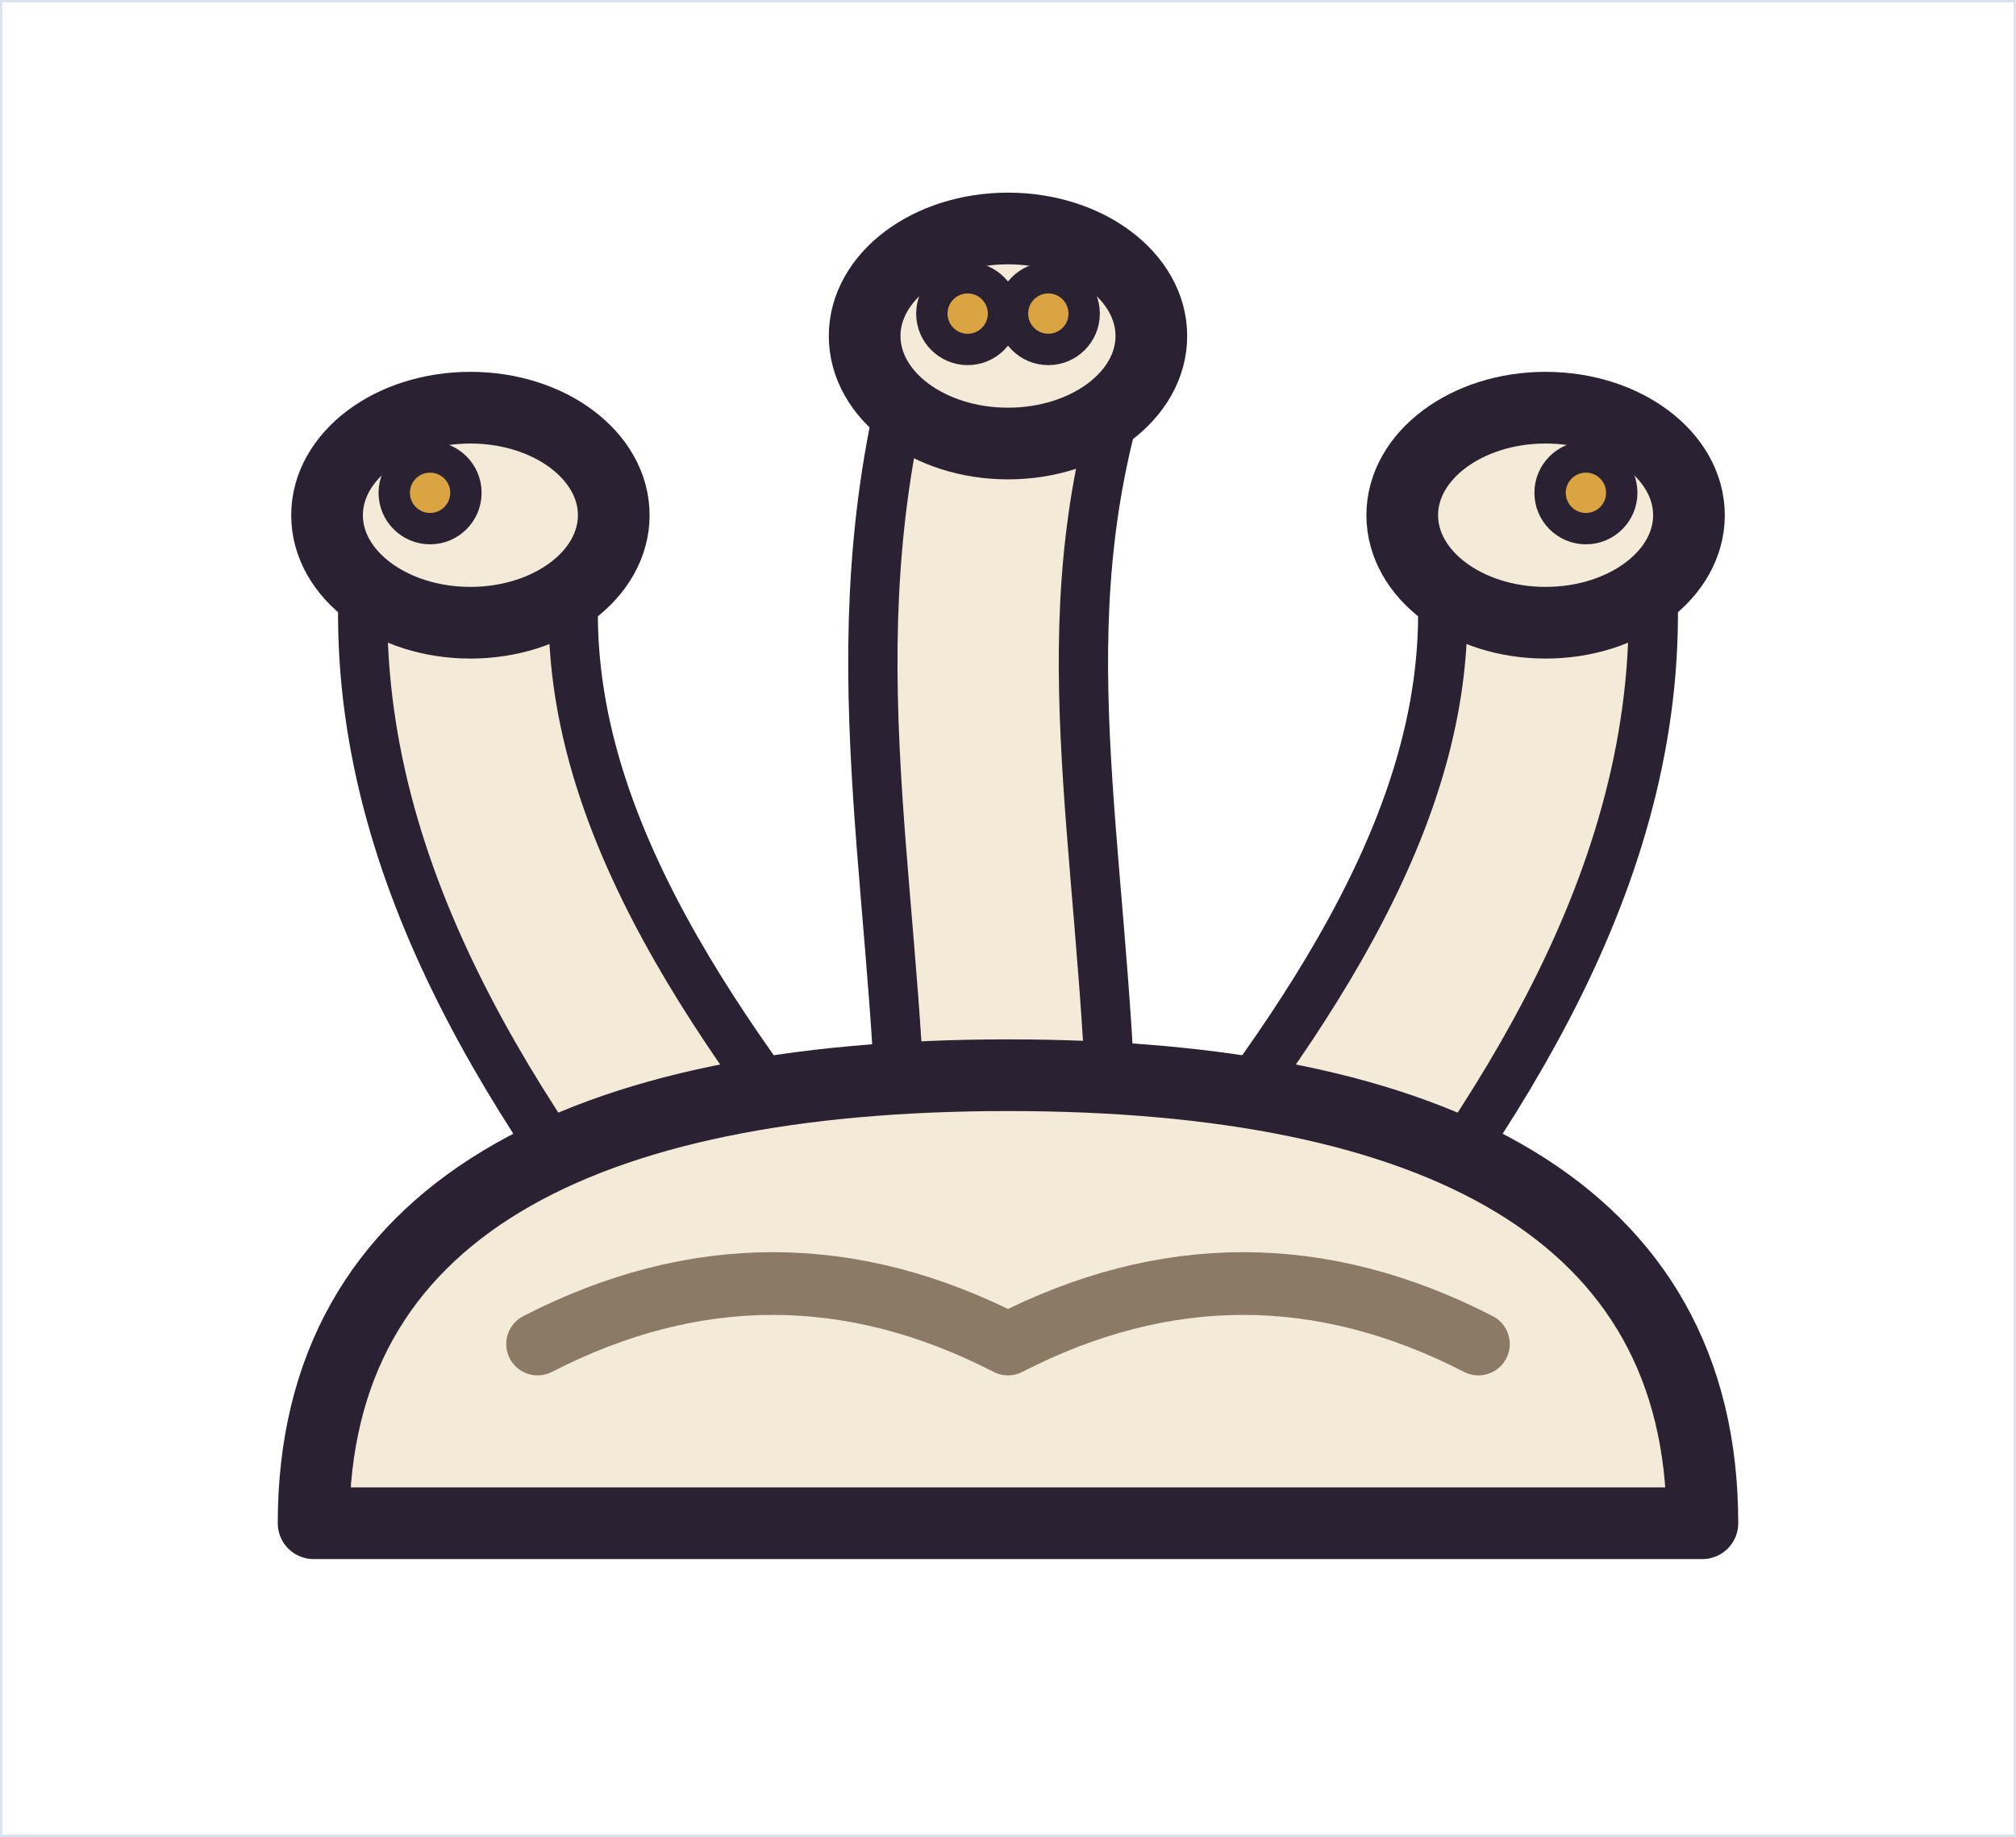
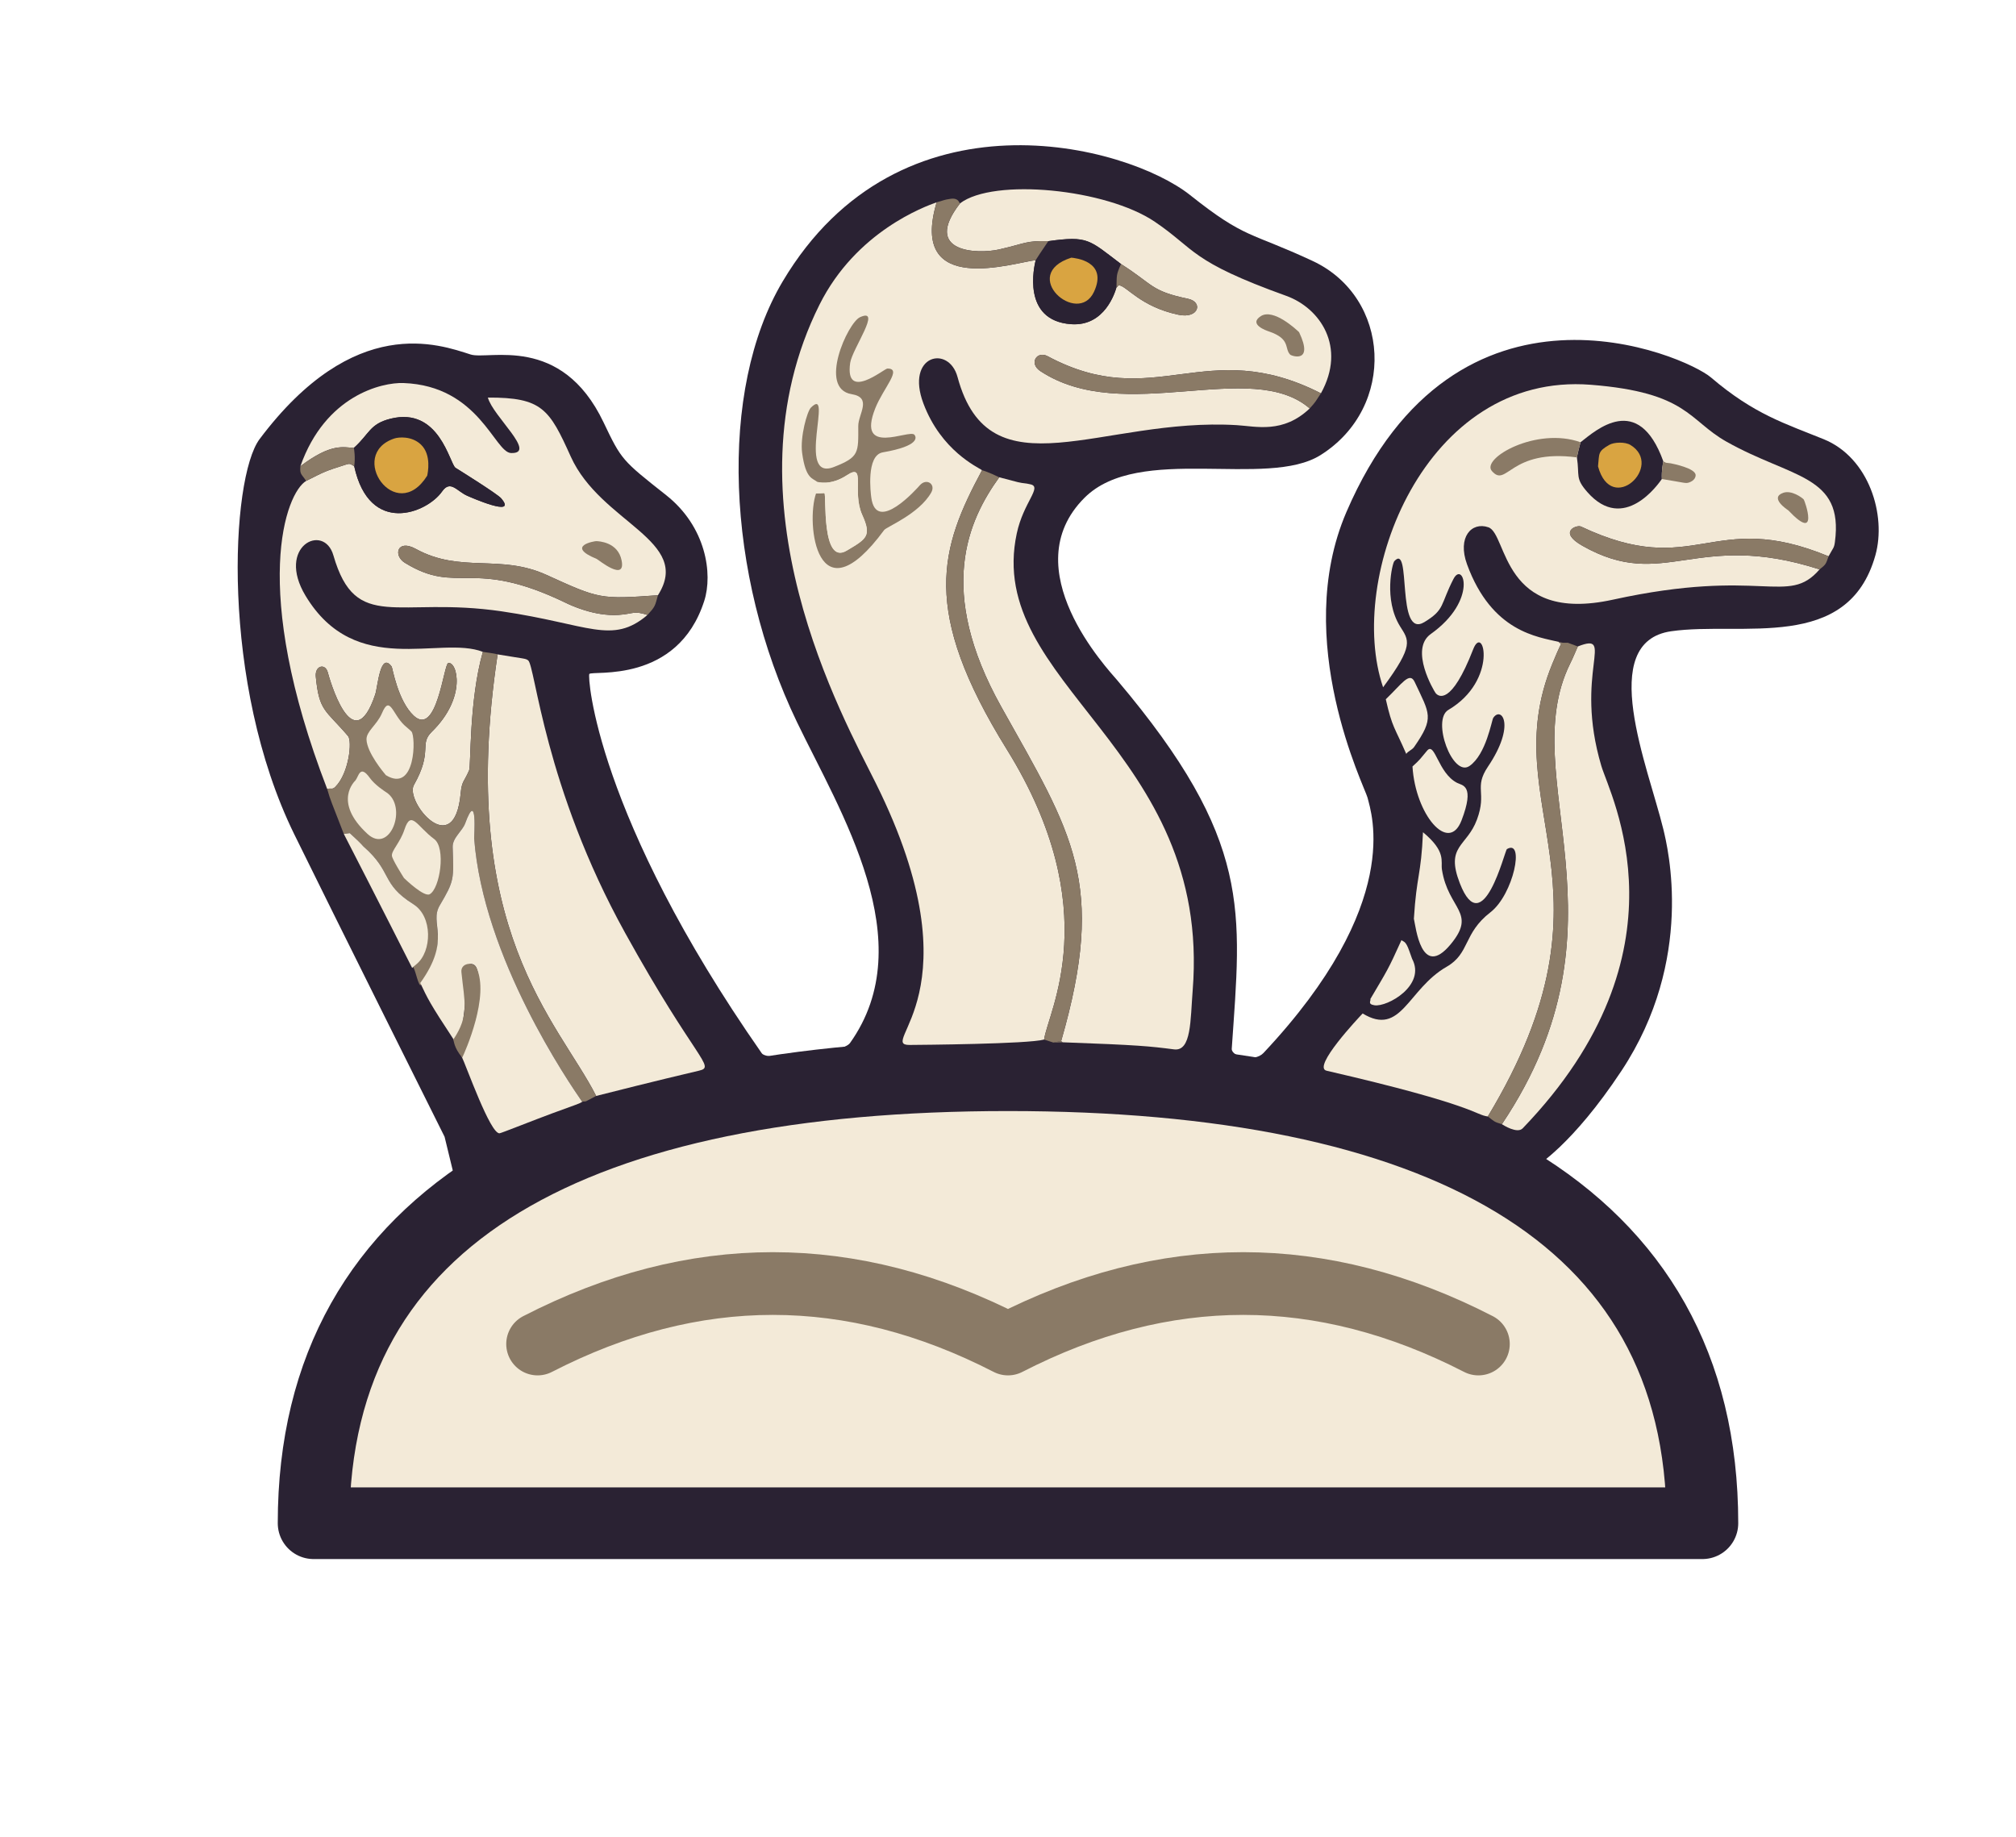
- <svg xmlns="http://www.w3.org/2000/svg" width="450" height="410" viewBox="0 0 45 41">
-   <g id="guia" opacity="0.4">
-     <rect width="45" height="41" fill="none" stroke="#9fb7d8" stroke-width="0.1" />
-   </g>
-   <g id="pieza" fill="#f3ead8" stroke="#2a2233" stroke-width="1.6" stroke-linecap="round" stroke-linejoin="round">
-     <path d="M17 28c-4-5-7-10-6.5-15.5" fill="none" stroke="#2a2233" stroke-width="5.8" />
-     <path d="M17 28c-4-5-7-10-6.5-15.5" fill="none" stroke="#f3ead8" stroke-width="3.6" />
-     <path d="M28 28c4-5 7-10 6.5-15.5" fill="none" stroke="#2a2233" stroke-width="5.8" />
-     <path d="M28 28c4-5 7-10 6.5-15.5" fill="none" stroke="#f3ead8" stroke-width="3.6" />
-     <path d="M22.5 27c0-7-1.5-12 0-18" fill="none" stroke="#2a2233" stroke-width="5.8" />
-     <path d="M22.5 27c0-7-1.5-12 0-18" fill="none" stroke="#f3ead8" stroke-width="3.6" />
-     <path d="M7 34c0-7 6-10 15.5-10S38 27 38 34z" />
-     <ellipse cx="10.5" cy="11.5" rx="3.2" ry="2.4" />
-     <ellipse cx="34.5" cy="11.5" rx="3.2" ry="2.4" />
-     <ellipse cx="22.5" cy="7.5" rx="3.2" ry="2.4" />
-     <circle cx="9.6" cy="11" r="0.8" fill="#d9a441" stroke="#2a2233" stroke-width="0.7" />
-     <circle cx="35.4" cy="11" r="0.8" fill="#d9a441" stroke="#2a2233" stroke-width="0.7" />
-     <circle cx="21.6" cy="7" r="0.8" fill="#d9a441" stroke="#2a2233" stroke-width="0.7" />
-     <circle cx="23.4" cy="7" r="0.8" fill="#d9a441" stroke="#2a2233" stroke-width="0.7" />
-     <path d="M12 30c3.5-1.8 7-1.8 10.5 0 3.5-1.8 7-1.8 10.5 0" fill="none" stroke="#8a7a66" stroke-width="1.4" />
+ <svg xmlns="http://www.w3.org/2000/svg" width="100%" height="100%" viewBox="0 0 450 410" version="1.1" xml:space="preserve" style="fill-rule:evenodd;clip-rule:evenodd;stroke-linecap:round;stroke-linejoin:round;">
+   <g id="pieza">
+     <g stroke="none">
+       <path d="M70,340c0,-70 60,-100 155,-100c95,0 155,30 155,100l-310,0Z" style="fill:#f3ead8;fill-rule:nonzero;stroke:#2a2233;stroke-width:16px;" />
+       <path d="M120,300c35,-18 70,-18 105,0c35,-18 70,-18 105,0" style="fill:none;fill-rule:nonzero;stroke:#8a7a66;stroke-width:14px;" />
+       <path d="M342.778,260.397c0,0 -41.75,-24.01 -112.17,-27.153c-67.937,-3.032 -128.664,31.64 -128.664,31.64l-2.706,-11.141c0,0 -25.108,-50.291 -33.562,-67.535c-16.514,-33.684 -14.24,-79.53 -7.725,-88.205c21.164,-28.178 40.094,-21.112 47.113,-18.873c3.994,1.274 20.211,-4.653 29.647,15.119c4.016,8.415 4.098,8.464 13.981,16.274c8.944,7.068 10.435,17.581 8.511,23.589c-5.981,18.674 -25.003,15.481 -25.658,16.327c-0.424,0.547 1.435,31.584 38.494,84.665c1.386,1.986 18.013,0.07 19.688,-2.28c16.123,-22.621 -2.145,-51.536 -11.84,-71.663c-15.854,-32.913 -17.61,-74.066 -3.19,-98.329c26.127,-43.96 76.769,-30.567 90.974,-19.269c12.367,9.837 13.294,8.144 27.327,14.685c17.416,8.118 18.78,32.623 1.779,43.324c-12.01,7.56 -40.521,-2.596 -52.68,9.518c-15.955,15.897 5.235,38.321 7.281,40.742c30.313,35.872 27.67,51.453 25.567,82.25c-0.121,1.768 5.06,3.109 7.09,0.948c31.358,-33.384 24.06,-53.534 23.212,-57.003c-0.536,-2.193 -17.036,-35.105 -4.707,-63.739c24.613,-57.165 75.583,-34.989 81.383,-30.028c9.647,8.25 16.618,10.303 25.167,13.782c10.101,4.109 14.036,16.951 11.522,25.914c-6.104,21.765 -29.838,14.698 -45.558,16.944c-16.821,2.403 -5.156,30.306 -1.79,44.125c1.037,4.257 7.097,29.13 -9.313,53.968c-11.041,16.712 -19.175,21.407 -19.175,21.407l0.002,-0.003Z" style="fill:#2a2233;" />
+       <path d="M209.076,45.15c-6.36,21.374 17.452,13.383 22.1,12.923c-0.304,1.27 -3.22,13.467 7.883,14.287c7.595,0.561 9.865,-7.228 10.157,-8.232c0.235,0.016 0.311,-0.465 0.546,-0.449c1.72,0.117 4.778,4.781 13.283,6.576c4.541,0.958 5.575,-2.854 2.12,-3.57c-8.351,-1.732 -7.689,-3.154 -14.938,-7.752c-7.184,-5.436 -7.335,-6.34 -16.228,-5.105c-5.098,-0.125 -4.982,0.487 -11.009,1.855c-4.695,1.065 -17.282,0.766 -8.698,-10.295c7.508,-5.708 32.614,-3.246 43.48,4.111c9.178,6.214 7.761,8.782 29.321,16.532c7.579,2.725 13.494,11.413 7.758,21.76c-25.841,-13.134 -37.082,4.528 -60.995,-8.278c-2.393,-1.281 -4.284,1.574 -1.619,3.33c18.636,12.281 47,-3.006 60.108,8.326c-5.953,5.666 -11.974,3.992 -16.256,3.731c-30.087,-1.833 -55.184,15.839 -62.353,-10.745c-1.956,-7.253 -11.682,-4.916 -7.618,5.902c3.965,10.557 12.114,14.203 13.09,14.898c-9.329,17.377 -13.837,31.139 5.535,62.332c22.311,35.925 9.049,58.765 8.32,64.753c-3.592,1.004 -27.604,1.186 -30.007,1.204c-7.559,0.057 15.717,-11.557 -7.545,-58.389c-7.154,-14.403 -34.499,-63.047 -12.582,-106.86c8.19,-16.372 23.536,-21.903 26.149,-22.845l-0.002,0Z" style="fill:#f3ead8;" />
+       <path d="M408.16,124.178c-26.205,-10.836 -29.591,5.493 -55.268,-6.65c-0.913,-0.432 -5.232,1.147 0.327,4.295c18.317,10.373 25.199,-3.647 52.936,5.274c-7.146,8.28 -12.743,-0.554 -46.125,6.756c-24.918,5.457 -23.487,-14.657 -27.801,-16.156c-3.728,-1.295 -6.99,2.195 -4.761,8.281c5.54,15.126 15.818,16.176 20.505,17.307c-0.12,0.397 0.584,0.039 0.447,0.492c-0.112,0.372 -0.208,0.235 -1.939,4.449c-13.079,31.842 16.596,49.666 -14.377,100.985c-2.969,-0.383 -2.388,-2.453 -35.994,-10.214c-3.307,-0.764 7.221,-11.9 8.051,-12.778c8.64,5.252 10.038,-5.435 18.744,-10.423c5.25,-3.008 3.654,-7.422 9.787,-12.168c5.155,-3.988 7.71,-16.464 3.677,-14.102c-0.491,0.288 -5.374,20.85 -10.513,7.63c-3.28,-8.439 1.561,-8.103 3.825,-14.223c2.276,-6.154 -0.756,-7.043 2.458,-11.817c6.304,-9.364 2.964,-13.556 1.175,-10.876c-0.347,0.52 -1.576,8.151 -5.296,10.733c-3.793,2.632 -8.5,-10.293 -4.729,-12.511c11.222,-6.602 7.872,-19.519 5.548,-13.533c-4.919,12.668 -7.773,10.572 -8.4,9.755c-0.329,-0.43 -5.895,-9.734 -1.068,-13.165c10.63,-7.557 7.227,-16.489 5.063,-12.282c-2.992,5.817 -1.855,6.803 -6.478,9.617c-6.441,3.921 -2.805,-17.923 -6.73,-13.586c-0.418,0.462 -2.429,8.547 1.289,14.534c1.945,3.133 3.232,4.121 -3.786,13.608c-8.308,-24.292 9.261,-70.448 46.362,-67.524c21.663,1.707 21.787,7.913 30.269,12.69c14.62,8.233 26.214,7.399 24.219,22.412c-0.184,1.381 -0.373,1.253 -1.419,3.192l0.002,-0.002Z" style="fill:#f3ead8;" />
+       <path d="M108.905,88.743c12.126,-0.046 13.717,2.574 18.497,13.172c6.697,14.848 27.279,18.706 19.457,30.95c-12.927,0.931 -13.099,0.817 -24.884,-4.545c-10.38,-4.723 -19.152,-0.304 -29.16,-5.799c-4.163,-2.286 -5.093,1.473 -2.44,3.105c11.971,7.364 14.772,-1.308 35.949,8.951c0.868,0.42 6.263,3.034 11.756,2.676c3.319,-0.216 3.32,-1.011 6.451,0.015c-7.922,6.715 -13.075,2.054 -32.511,-0.804c-23.329,-3.431 -32.576,4.88 -37.602,-12.502c-2.132,-7.374 -12.856,-1.995 -6.209,9.031c11.168,18.526 29.99,8.779 39.571,12.508c-3.112,10.864 -2.632,25.44 -3.069,26.456c-1.095,2.553 -1.624,2.33 -1.877,5.091c-1.415,15.408 -12.505,1.806 -10.452,-1.818c4.332,-7.647 1.099,-9.056 3.989,-11.877c7.949,-7.761 5.631,-15.803 3.679,-15.345c-1.008,0.236 -2.518,16.579 -7.697,11.747c-3.563,-3.324 -4.753,-10.729 -4.923,-10.959c-2.567,-3.496 -3.117,4.548 -3.669,6.193c-5.098,15.194 -10.362,-4.047 -10.609,-4.951c-0.556,-2.032 -2.903,-1.485 -2.661,1.009c0.753,7.765 2.112,7.309 7.199,13.25c0.95,1.109 0.222,8.266 -2.822,11.32c-0.72,0.722 -0.86,0.229 -1.837,0.49c-17.354,-45.003 -9.184,-66.093 -4.696,-68.758c4.236,-2.141 4.132,-2.137 8.755,-3.612c1.038,-0.331 1.034,-0.232 1.975,0.337c3.4,15.573 16.21,10.478 19.598,5.649c1.881,-2.68 3.289,-0.1 5.601,0.926c0.557,0.247 11.423,5.069 7.596,0.578c-0.83,-0.974 -9.341,-6.282 -10.172,-6.799c-1.329,-0.829 -3.554,-13.713 -14.523,-10.966c-4.692,1.175 -4.676,3.386 -8.175,6.511c-2.325,-0.096 -4.983,-1.162 -11.939,4.096c5.578,-15.824 18.214,-18.745 23.008,-18.571c16.891,0.613 20.321,15.514 24.015,15.625c5.914,0.177 -4.061,-8.212 -5.172,-12.379l0.003,-0.001Z" style="fill:#f3ead8;" />
+       <path d="M223.044,106.535c3.826,1.002 3.799,1.005 4.132,1.082c1.493,0.347 1.453,0.16 2.881,0.502c2.601,0.623 -1.593,3.968 -3.094,10.926c-7.274,33.726 43.564,47.971 39.259,102.035c-0.526,6.604 -0.256,13.655 -4.161,13.153c-5.542,-0.712 -7.76,-0.956 -24.873,-1.583l-0.324,-0.262c10.212,-35.413 2.507,-46.263 -13.335,-74.56c-14.6,-26.078 -7.402,-41.718 -0.486,-51.294l0.001,0.001Z" style="fill:#f3ead8;" />
+       <path d="M111.077,146.068c6.133,1.028 6.186,0.878 6.806,1.33c1.598,1.163 3.599,28.228 21.698,60.917c15.742,28.434 20.271,29.778 16.463,30.67c-1.843,0.432 -9.67,2.265 -22.975,5.644c-8.382,-16.593 -31.301,-36.964 -21.992,-98.561Z" style="fill:#f3ead8;" />
+       <path d="M107.781,145.502c2.673,0.415 2.609,0.367 3.296,0.566c-9.308,61.598 13.61,81.968 21.992,98.561c-2.019,1.062 -2,1.069 -2.181,1.147c-0.469,0.2 -0.464,-0.027 -0.929,0.172c-2.886,-4.19 -22.116,-32.11 -24.124,-58.85c-0.026,-0.342 0.797,-11.032 -2.01,-3.299c-0.61,1.681 -2.851,3.225 -2.782,5.271c0.248,7.302 0.382,7.471 -2.894,13.037c-2.433,4.134 2.768,7.948 -4.34,17.865c-0.732,-0.951 -1.011,-3.414 -1.743,-4.365c3.45,-2.825 4.558,-11.06 0.178,-13.802c-7.284,-4.56 -4.57,-7.153 -11.095,-12.843c-0.259,-0.226 -0.106,-0.287 -3.072,-2.997l-1.331,0.184c-2.826,-7.348 -2.923,-7.27 -3.714,-10.043c0.977,-0.261 1.117,0.232 1.837,-0.49c3.043,-3.053 3.772,-10.21 2.822,-11.32c-5.087,-5.941 -6.446,-5.485 -7.199,-13.25c-0.242,-2.494 2.105,-3.041 2.661,-1.009c0.247,0.903 5.511,20.145 10.609,4.951c0.552,-1.645 1.102,-9.69 3.669,-6.193c0.169,0.231 1.36,7.635 4.923,10.959c5.179,4.832 6.69,-11.51 7.697,-11.747c1.952,-0.458 4.269,7.585 -3.679,15.345c-2.89,2.822 0.343,4.23 -3.989,11.877c-2.053,3.623 9.037,17.225 10.452,1.818c0.254,-2.761 0.782,-2.538 1.877,-5.091c0.436,-1.017 -0.043,-15.592 3.069,-26.456l0,0.002Z" style="fill:#8a7a66;" />
+       <path d="M352.192,144.297c8.57,-3.366 -0.958,5.771 5.252,26.678c1.981,6.669 20.448,41.387 -17.557,80.881c-1.222,1.27 -4.328,-0.718 -4.647,-0.922c30.032,-44.777 2.811,-77.426 15.177,-102.692c0.966,-1.974 0.878,-1.952 1.774,-3.945l0.001,-0Z" style="fill:#f3ead8;" />
+       <path d="M93.81,219.417c7.108,-9.917 1.907,-13.176 4.34,-17.31c3.276,-5.566 3.142,-5.735 2.894,-13.037c-0.07,-2.046 2.172,-3.59 2.782,-5.271c2.807,-7.733 1.984,2.957 2.01,3.299c2.008,26.741 21.238,54.66 24.124,58.85c-0.79,0.47 -0.81,0.4 -6.712,2.57c-3.893,1.431 -11.394,4.433 -11.751,4.449c-2.088,0.091 -7.395,-14.988 -8.459,-17.165c0.293,-0.608 3.129,-8.417 3.129,-8.417c0,0 1.654,-8.442 0.122,-11.483c-0.636,-1.262 -2.632,-0.905 -2.428,1.167c0.216,2.197 0.128,4.653 -0.044,6.748c-0.231,2.82 -0.615,4.985 -0.615,4.985c0,0 -1.062,2.118 -1.88,3.326c-5.471,-8.298 -5.857,-9.231 -7.51,-12.712l-0.002,0.001Z" style="fill:#f3ead8;" />
+       <path d="M219.206,104.956c0.318,0.094 1.561,0.46 3.838,1.579c-6.916,9.576 -14.114,25.215 0.486,51.294c15.842,28.297 23.546,39.147 13.335,74.56c-0.585,0.106 -1.17,0.211 -1.755,0.317c-0.683,-0.221 -1.366,-0.443 -2.048,-0.664c0.729,-5.988 13.991,-28.828 -8.32,-64.753c-19.372,-31.193 -14.864,-44.955 -5.535,-62.332l-0.001,-0.001Z" style="fill:#8a7a66;" />
+       <path d="M182.456,107.584c-1.038,-0.874 -2.618,-0.589 -3.411,-6.509c-0.474,-3.54 1.116,-9.242 1.958,-10.087c5.152,-5.166 -3.468,16.611 5.14,13.248c5.674,-2.216 5.45,-3.162 5.434,-9.153c-0.007,-2.65 3.181,-6.343 -1.481,-7.102c-7.548,-1.229 -0.869,-15.933 1.864,-17.175c5.025,-2.284 -1.743,7.082 -2.189,10.206c-1.244,8.717 7.613,1.26 8.3,1.252c3.444,-0.041 -0.921,4.359 -2.71,8.899c-4.286,10.878 7.649,4.569 8.75,5.878c0.415,0.494 1.311,2.483 -7.052,3.927c-3.8,0.656 -2.688,9.224 -2.581,10.047c1.083,8.341 10.259,-2.037 10.852,-2.708c1.455,-1.645 3.621,-0.28 2.526,1.644c-2.742,4.816 -9.953,7.619 -10.501,8.363c-15.015,20.385 -17.525,-1.526 -15.202,-8.177c1.739,-0.032 1.756,-0.122 1.878,-0.035c0.457,0.325 -0.718,16.18 4.962,12.807c4.514,-2.681 5.589,-3.269 3.46,-7.994c-2.346,-5.208 0.931,-11.695 -3.382,-8.855c-3.7,2.436 -6.503,1.521 -6.616,1.525l0.001,-0.001Z" style="fill:#8a7a66;" />
+       <path d="M347.973,143.285l0.895,0.189c0.369,0 0.738,-0.001 1.107,-0.001c0.739,0.275 1.478,0.549 2.217,0.824c-0.897,1.994 -0.808,1.972 -1.774,3.945c-12.366,25.266 14.855,57.915 -15.177,102.692c-1.762,-0.528 -1.646,-0.577 -3.136,-1.724c30.973,-51.319 1.298,-69.142 14.377,-100.985c1.731,-4.214 1.827,-4.077 1.939,-4.449c0.137,-0.453 -0.567,-0.095 -0.447,-0.492l-0.001,0.001Z" style="fill:#8a7a66;" />
+       <path d="M78.992,99.973c3.499,-3.125 3.483,-5.336 8.175,-6.511c10.969,-2.747 13.194,10.138 14.523,10.966c0.831,0.518 9.342,5.825 10.172,6.799c3.827,4.49 -7.039,-0.331 -7.596,-0.578c-2.313,-1.026 -3.721,-3.607 -5.601,-0.926c-3.388,4.829 -16.198,9.924 -19.598,-5.649c0.279,-2.014 -0.019,-3.778 -0.074,-4.102l-0.001,0.001Z" style="fill:#2a2233;" />
+       <path d="M234,53.829c8.892,-1.235 9.044,-0.331 16.228,5.105c-1.107,2.493 -0.935,2.46 -1.011,5.195c-0.293,1.004 -2.562,8.793 -10.157,8.232c-11.103,-0.821 -8.187,-13.018 -7.883,-14.287c0.22,-0.343 1.53,-2.391 2.824,-4.244l-0.001,-0.001Z" style="fill:#2a2233;" />
+       <path d="M352.801,98.711c3.401,-2.635 12.873,-11.294 18.477,4.266c-0.064,0.31 -0.424,2.06 -0.327,3.941c-0.773,1.107 -8.495,12.17 -16.623,2.931c-2.773,-3.152 -1.708,-3.597 -2.34,-7.754c0.094,-0.262 -0.025,-0.219 0.813,-3.385l0,0.001Z" style="fill:#2a2233;" />
+       <path d="M294.85,87.792c-1.194,1.786 -1.061,1.79 -2.507,3.378c-13.108,-11.332 -41.472,3.955 -60.108,-8.326c-2.665,-1.756 -0.773,-4.611 1.619,-3.33c23.913,12.807 35.154,-4.855 60.995,8.278l0.001,0Z" style="fill:#8a7a66;" />
+       <path d="M146.86,132.866c-0.672,2.465 -0.59,2.486 -2.328,4.403c-3.132,-1.026 -3.132,-0.231 -6.451,-0.015c-5.493,0.357 -10.887,-2.256 -11.756,-2.676c-21.177,-10.259 -23.978,-1.587 -35.949,-8.951c-2.653,-1.632 -1.723,-5.391 2.44,-3.105c10.008,5.495 18.779,1.076 29.16,5.799c11.785,5.362 11.957,5.476 24.884,4.545Z" style="fill:#8a7a66;" />
+       <path d="M408.16,124.178c-0.611,1.74 -0.545,1.775 -2.004,2.919c-27.737,-8.921 -34.619,5.099 -52.936,-5.274c-5.559,-3.148 -1.24,-4.727 -0.327,-4.295c25.677,12.144 29.063,-4.186 55.268,6.65l-0.001,0Z" style="fill:#8a7a66;" />
+       <path d="M317.632,185.765c5.244,4.351 3.937,6.467 4.231,8.347c1.395,8.94 7.897,9.517 1.918,16.699c-6.546,7.863 -7.764,-3.976 -8.182,-5.742c0.602,-9.756 1.615,-9.592 2.033,-19.304Z" style="fill:#f3ead8;" />
+       <path d="M76.747,186.15l1.331,-0.184c2.965,2.709 2.813,2.771 3.072,2.997c6.525,5.69 3.811,8.283 11.095,12.843c4.38,2.742 4.179,10.573 0.729,13.398c-1.373,1.124 -0.96,0.877 -0.96,0.877c0,0 -7.854,-15.542 -15.267,-29.931Z" style="fill:#f3ead8;" />
+       <path d="M315.287,171.088c1.831,-1.664 1.703,-1.685 3.252,-3.522c1.778,-2.108 2.419,4.98 6.698,7.173c1.185,0.608 4.035,0.487 0.993,8.395c-2.886,7.501 -10.293,-1.324 -10.943,-12.046Z" style="fill:#f3ead8;" />
+       <path d="M209.076,45.15c1.578,-0.394 1.439,-0.54 3.095,-0.772c1.838,-0.258 1.885,0.898 2.121,1.011c-8.584,11.061 4.004,11.36 8.698,10.295c6.028,-1.367 5.911,-1.979 11.009,-1.855c-1.293,1.853 -2.604,3.901 -2.824,4.244c-4.648,0.46 -28.46,8.451 -22.1,-12.923l0.001,-0Z" style="fill:#8a7a66;" />
+       <path d="M182.456,107.584c0.113,-0.003 2.915,0.911 6.616,-1.525c4.314,-2.839 1.036,3.647 3.382,8.855c2.128,4.725 1.053,5.313 -3.46,7.994c-5.68,3.374 -4.505,-12.481 -4.962,-12.807c-0.122,-0.087 -0.139,0.003 -1.878,0.035l0.303,-2.553l-0.001,0.001Z" style="fill:#f3ead8;" />
+       <path d="M90.181,195.994c-0.243,-0.383 -2.627,-4.137 -2.701,-4.98c-0.103,-1.176 1.838,-2.919 2.806,-5.864c1.486,-4.523 2.82,-0.67 6.625,2.133c2.674,1.97 1.291,11.101 -1.006,12.322c-1.253,0.666 -5.333,-3.237 -5.724,-3.611Z" style="fill:#f3ead8;" />
+       <path d="M95.354,106.184c-7.012,11.18 -17.992,-4.729 -7.336,-8.308c0.944,-0.317 3.864,-0.602 5.923,1.34c2.437,2.299 1.535,6.412 1.413,6.968Z" style="fill:#d9a441;" />
+       <path d="M86.126,173.021c-0.464,-0.552 -4.184,-4.976 -4.317,-7.921c-0.084,-1.862 2.333,-3.262 3.458,-5.922c1.745,-4.129 2.323,0.162 4.992,2.7c0.508,0.484 1.087,0.893 1.574,1.398c1.01,1.045 1.015,13.871 -5.707,9.745Z" style="fill:#f3ead8;" />
+       <path d="M79.337,174.204c0.725,-0.869 1.003,-3.651 3.212,-0.564c1.132,1.582 3.333,2.996 3.66,3.206c4.874,3.13 0.906,13.981 -4.188,9.285c-7.86,-7.244 -2.731,-11.846 -2.684,-11.927Z" style="fill:#f3ead8;" />
+       <path d="M309.329,156.079c3.502,-3.328 5.311,-6.28 6.442,-3.865c3.38,7.217 4.455,7.941 -0.125,14.532c-0.442,0.637 -1.312,0.89 -1.754,1.527c-2.6,-6.01 -3.101,-5.732 -4.563,-12.193l0,-0.001Z" style="fill:#f3ead8;" />
+       <path d="M239.127,57.514c0.729,0.066 8.261,0.744 5.07,7.619c-3.636,7.833 -16.879,-3.831 -5.07,-7.619Z" style="fill:#d9a441;" />
+       <path d="M352.801,98.711c-0.838,3.165 -0.719,3.123 -0.813,3.385c-15.039,-1.979 -15.614,6.914 -18.985,3.035c-2.442,-2.81 9.928,-9.932 19.798,-6.42Z" style="fill:#8a7a66;" />
+       <path d="M356.701,104.099c0.312,-2.9 -0.092,-3.306 2.492,-4.792c1.081,-0.622 3.544,-0.722 4.749,0.018c7.542,4.624 -4.22,15.879 -7.241,4.774Z" style="fill:#d9a441;" />
+       <path d="M250.227,58.934c7.249,4.598 6.587,6.02 14.938,7.752c3.455,0.716 2.421,4.529 -2.12,3.57c-8.505,-1.795 -11.563,-6.459 -13.283,-6.576c-0.235,-0.016 -0.311,0.465 -0.546,0.449c0.076,-2.735 -0.096,-2.702 1.011,-5.195Z" style="fill:#8a7a66;" />
+       <path d="M312.832,209.837c0.462,0.456 0.91,0.046 1.75,2.448c0.599,1.712 0.559,1.62 0.614,1.721c3.182,5.913 -5.522,10.824 -8.394,10.381c-1.667,-0.257 -0.703,-1.056 -0.923,-1.386c3.802,-6.462 3.877,-6.35 6.952,-13.163l0.001,-0.001Z" style="fill:#f3ead8;" />
+       <path d="M78.992,99.973c0.055,0.324 0.353,2.087 0.074,4.102c-0.941,-0.569 -0.937,-0.668 -1.975,-0.337c-4.623,1.475 -4.519,1.471 -8.755,3.612c-1.018,-1.557 -1.457,-1.418 -1.283,-3.28c6.956,-5.258 9.614,-4.192 11.939,-4.096l-0,-0.001Z" style="fill:#8a7a66;" />
+       <path d="M289.972,74.14c3.357,7.066 -1.689,5.327 -1.989,5.016c-1.369,-1.416 0.22,-3.519 -4.867,-5.219c-0.286,-0.096 -4.571,-1.527 -1.676,-3.376c2.831,-1.808 7.995,3.071 8.533,3.579l-0.001,0Z" style="fill:#8a7a66;" />
+       <path d="M101.154,232.091c3.698,-5.462 2.488,-8.491 1.839,-15.108c-0.203,-2.072 2.659,-2.341 3.295,-1.079c3.162,6.276 -2.539,18.993 -3.108,20.172c-1.972,-2.355 -1.805,-3.807 -2.026,-3.984Z" style="fill:#8a7a66;" />
+       <path d="M133.184,124.758c-7.082,-2.901 -0.413,-3.984 -0.095,-3.971c0.57,0.022 4.858,0.19 5.667,4.325c0.955,4.88 -5.151,-0.152 -5.572,-0.354Z" style="fill:#8a7a66;" />
+       <path d="M399.174,113.916c-0.272,-0.179 -4.27,-2.809 -1.13,-3.915c1.848,-0.651 4.175,1.056 4.573,1.482c0.23,0.246 3.602,9.883 -3.443,2.433Z" style="fill:#8a7a66;" />
+       <path d="M371.278,102.977l0.573,0.308c0.358,0.045 0.717,0.09 1.075,0.134c0.485,0.095 5.614,1.099 5.564,2.671c-0.036,1.14 -1.329,1.559 -1.496,1.613c-0.763,0.248 -0.773,0.076 -6.043,-0.786c-0.097,-1.882 0.263,-3.631 0.327,-3.941l0,0.001Z" style="fill:#8a7a66;" />
+       <path d="M236.864,232.388l0.324,0.262c-0.693,0.018 -1.386,0.036 -2.079,0.054c0.585,-0.106 1.17,-0.211 1.755,-0.317l0,0.001Z" style="fill:#8a7a66;" />
+     </g>
  </g>
</svg>
